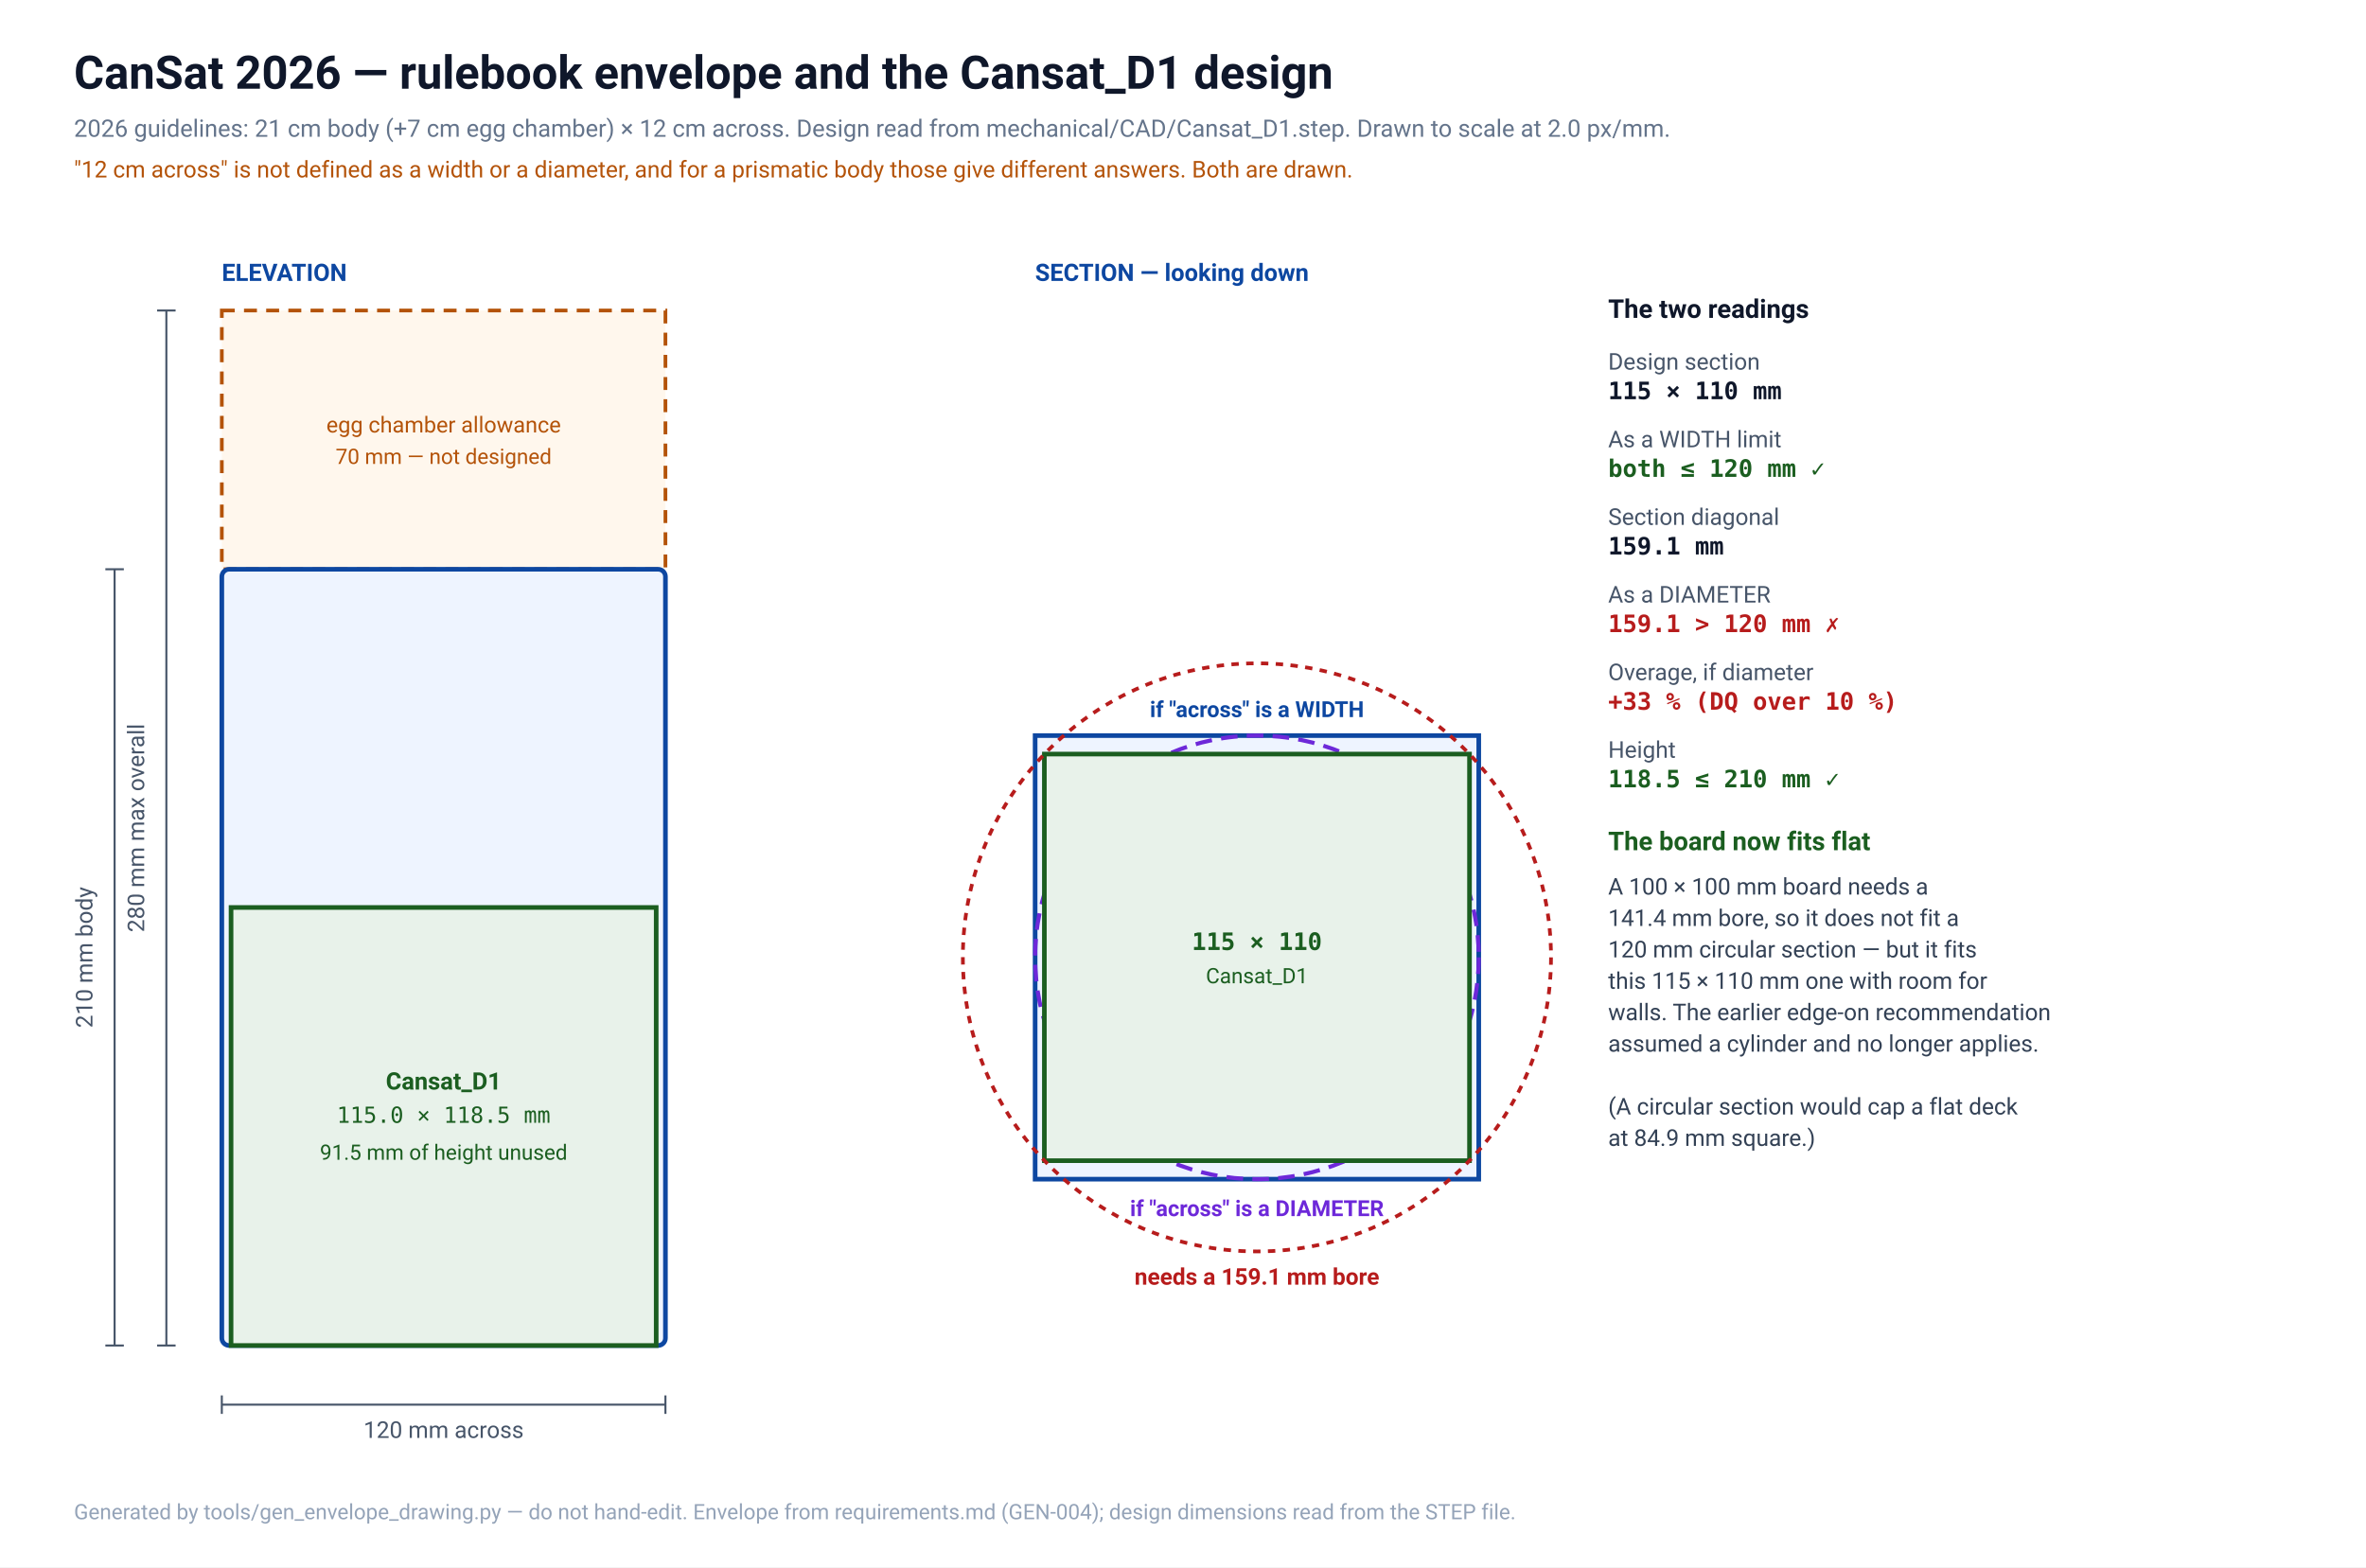
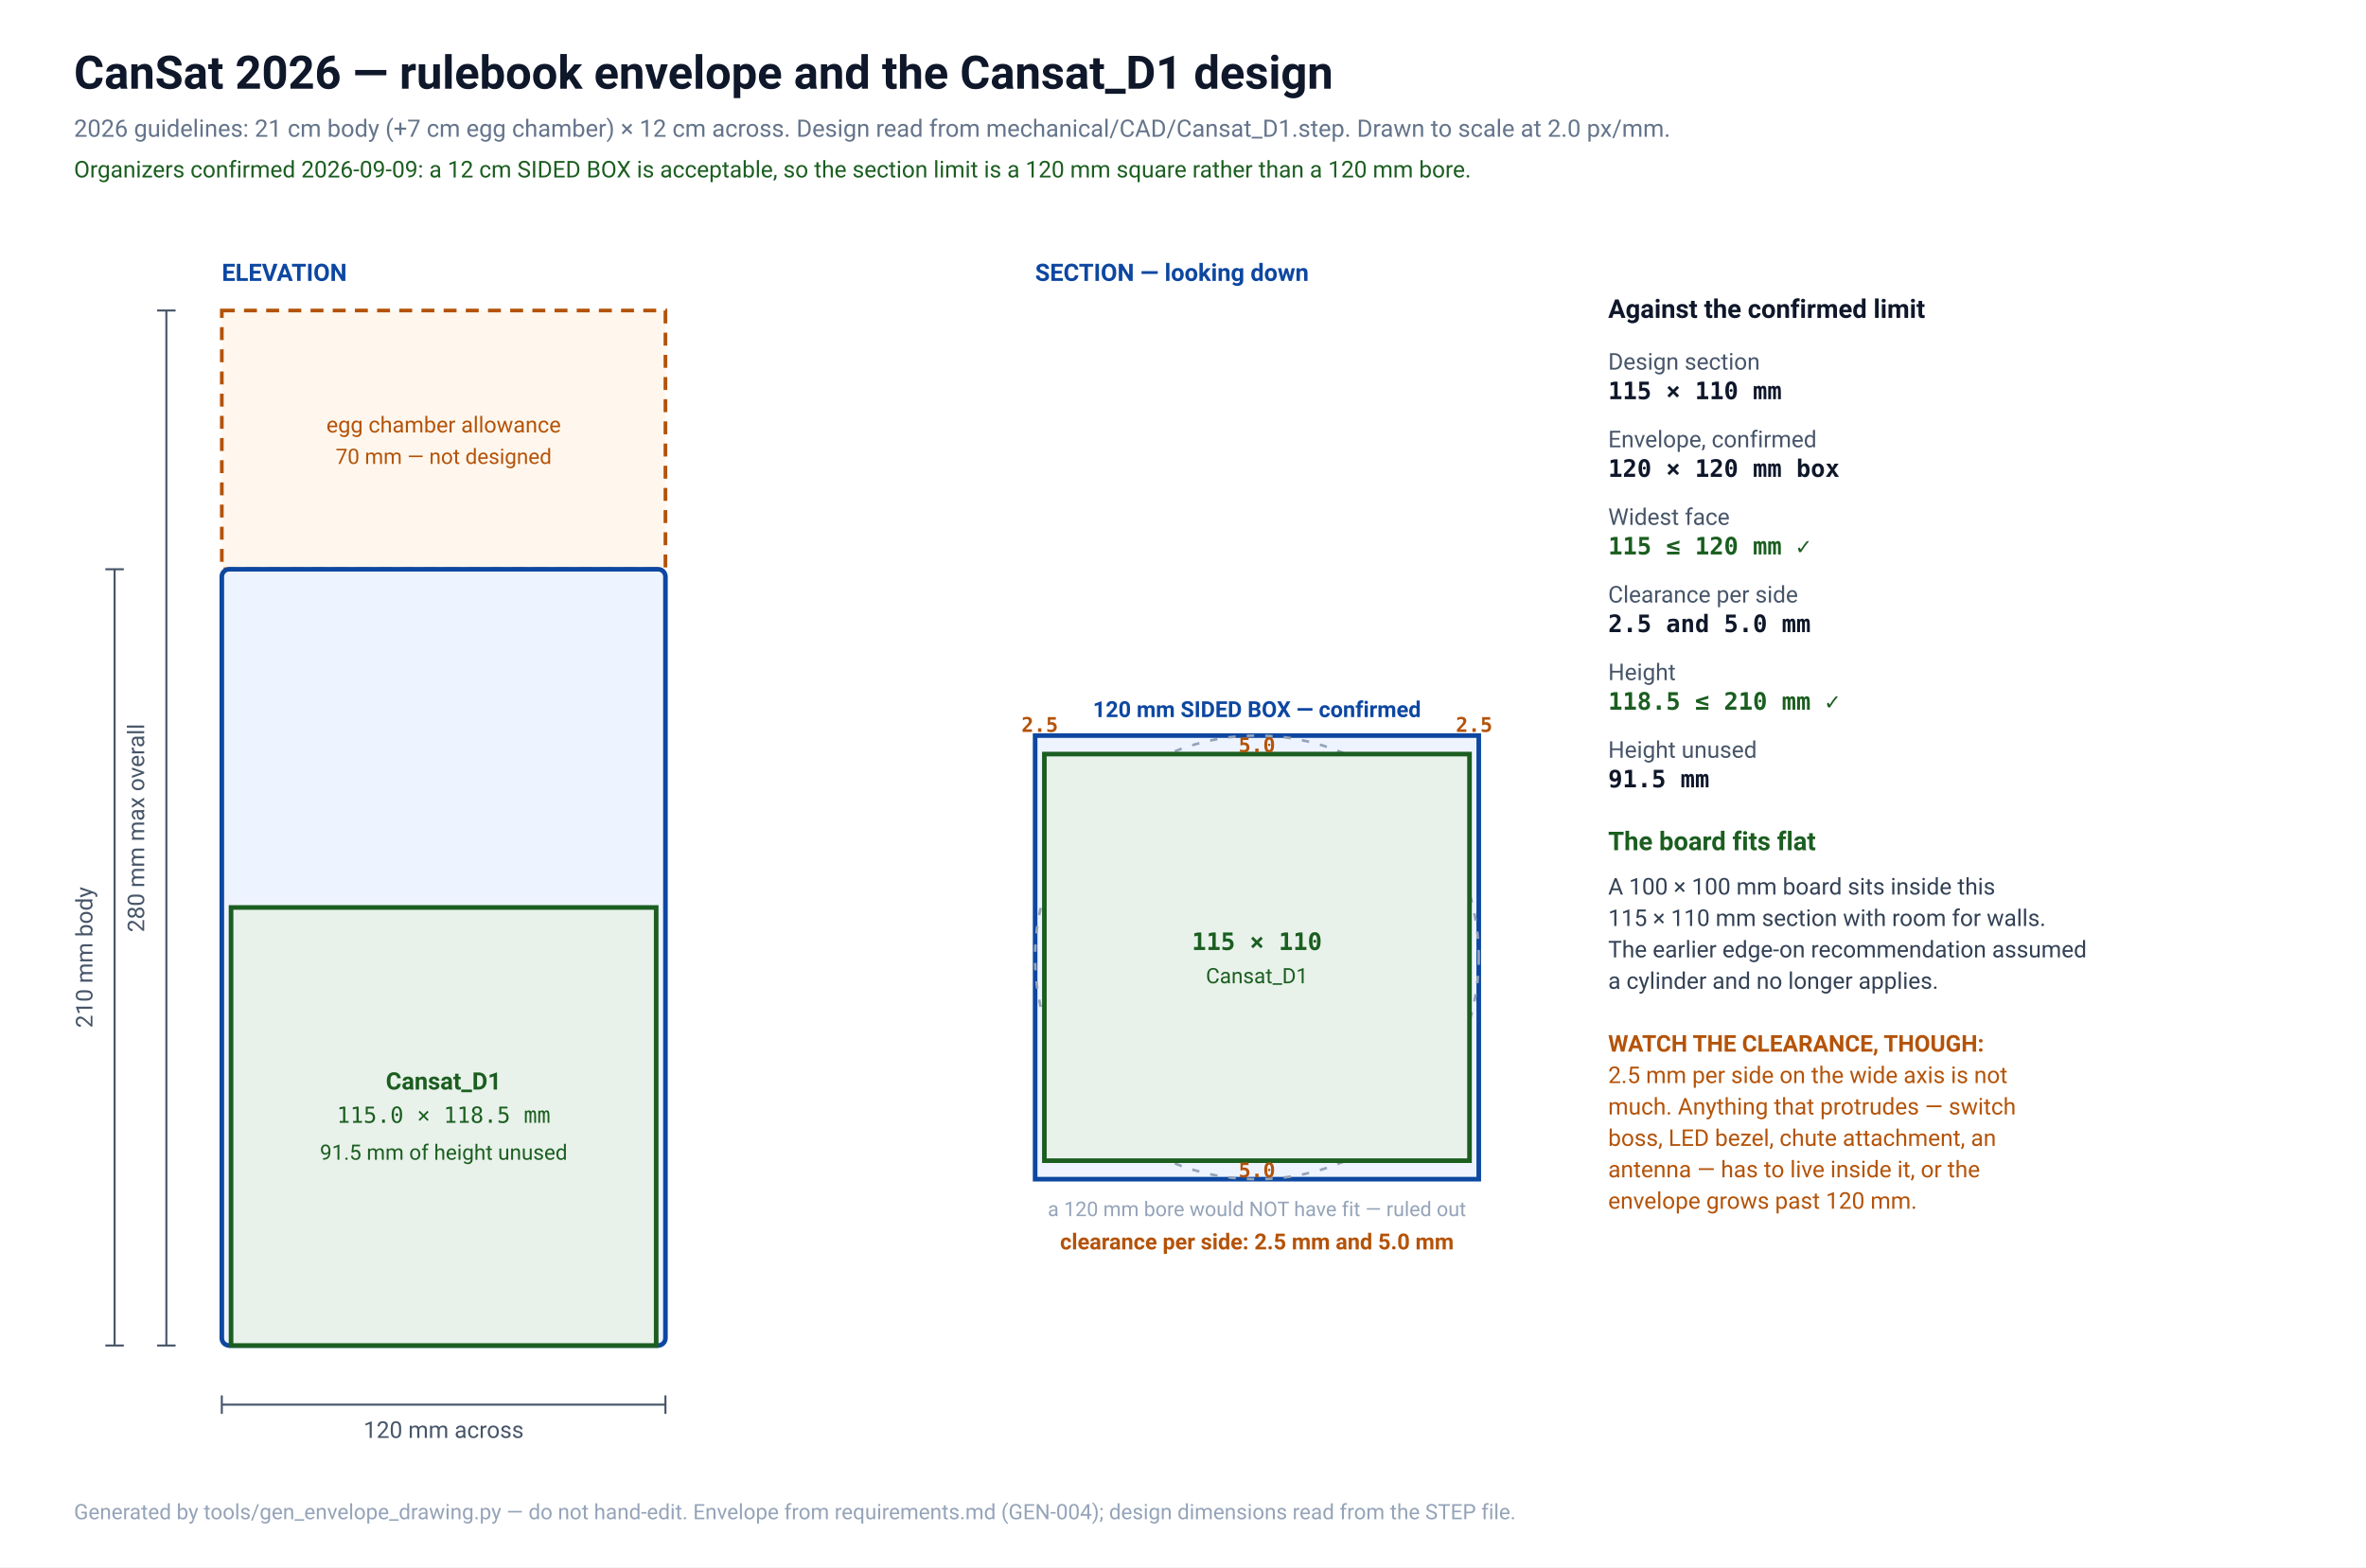
<svg xmlns="http://www.w3.org/2000/svg" viewBox="0 0 1280 848" width="1280" height="848" font-family="ui-sans-serif, system-ui, 'Segoe UI', Roboto, Helvetica, Arial, sans-serif">
  <rect width="1280" height="848" fill="#ffffff" />
  <text x="40.0" y="48.0" font-size="25" fill="#0f172a" font-weight="700" text-anchor="start">CanSat 2026 — rulebook envelope and the Cansat_D1 design</text>
  <text x="40.0" y="74.0" font-size="13" fill="#64748b" font-weight="400" text-anchor="start">2026 guidelines: 21 cm body (+7 cm egg chamber) × 12 cm across. Design read from mechanical/CAD/Cansat_D1.step. Drawn to scale at 2.0 px/mm.</text>
-   <text x="40.0" y="96.0" font-size="12.5" fill="#b45309" font-weight="400" text-anchor="start">"12 cm across" is not defined as a width or a diameter, and for a prismatic body those give different answers. Both are drawn.</text>
+   <text x="40.0" y="96.0" font-size="12.5" fill="#1b5e20" font-weight="400" text-anchor="start">Organizers confirmed 2026-09-09: a 12 cm SIDED BOX is acceptable, so the section limit is a 120 mm square rather than a 120 mm bore.</text>
  <text x="120.0" y="152.0" font-size="13" fill="#0d47a1" font-weight="700" text-anchor="start">ELEVATION</text>
  <rect x="120.0" y="168.0" width="240.0" height="140.0" fill="#fff7ed" stroke="#b45309" stroke-width="2" stroke-dasharray="7 5" />
  <text x="240.0" y="234.0" font-size="12" fill="#b45309" font-weight="400" text-anchor="middle">egg chamber allowance</text>
  <text x="240.0" y="251.0" font-size="11.5" fill="#b45309" font-weight="400" text-anchor="middle">70 mm — not designed</text>
  <rect x="120.0" y="308.0" width="240.0" height="420.0" rx="4" fill="#eef4ff" stroke="#0d47a1" stroke-width="2.5" />
  <rect x="125.0" y="491.0" width="230.0" height="237.0" fill="#e8f2ea" stroke="#1b5e20" stroke-width="2.5" />
  <text x="240.0" y="589.5" font-size="13" fill="#1b5e20" font-weight="700" text-anchor="middle">Cansat_D1</text>
  <text x="240.0" y="607.5" font-size="12" fill="#1b5e20" font-weight="400" text-anchor="middle" font-family="ui-monospace, Consolas, monospace">115.0 × 118.5 mm</text>
  <text x="240.0" y="627.5" font-size="11.5" fill="#1b5e20" font-weight="400" text-anchor="middle">91.5 mm of height unused</text>
  <line x1="90.0" y1="168.0" x2="90.0" y2="728.0" stroke="#475569" stroke-width="1.1" />
  <line x1="85.0" y1="168.0" x2="95.0" y2="168.0" stroke="#475569" stroke-width="1.1" />
  <line x1="85.0" y1="728.0" x2="95.0" y2="728.0" stroke="#475569" stroke-width="1.1" />
  <g transform="translate(82.0,448.0) rotate(-90)">
    <text font-size="12.5" fill="#475569" text-anchor="middle" dy="-4">280 mm max overall</text>
  </g>
  <line x1="62.0" y1="308.0" x2="62.0" y2="728.0" stroke="#475569" stroke-width="1.1" />
  <line x1="57.0" y1="308.0" x2="67.0" y2="308.0" stroke="#475569" stroke-width="1.1" />
  <line x1="57.0" y1="728.0" x2="67.0" y2="728.0" stroke="#475569" stroke-width="1.1" />
  <g transform="translate(54.0,518.0) rotate(-90)">
    <text font-size="12.5" fill="#475569" text-anchor="middle" dy="-4">210 mm body</text>
  </g>
  <line x1="120.0" y1="760.0" x2="360.0" y2="760.0" stroke="#475569" stroke-width="1.1" />
  <line x1="120.0" y1="755.0" x2="120.0" y2="765.0" stroke="#475569" stroke-width="1.1" />
  <line x1="360.0" y1="755.0" x2="360.0" y2="765.0" stroke="#475569" stroke-width="1.1" />
  <text x="240.0" y="778.0" font-size="12.5" fill="#475569" font-weight="400" text-anchor="middle">120 mm across</text>
  <text x="560.0" y="152.0" font-size="13" fill="#0d47a1" font-weight="700" text-anchor="start">SECTION — looking down</text>
  <rect x="560.0" y="398.0" width="240.0" height="240.0" fill="#eef4ff" stroke="#0d47a1" stroke-width="2.5" />
-   <text x="680.0" y="388.0" font-size="12" fill="#0d47a1" font-weight="600" text-anchor="middle">if "across" is a WIDTH</text>
-   <circle cx="680.0" cy="518.0" r="120.0" fill="none" stroke="#6d28d9" stroke-width="2.2" stroke-dasharray="9 5" />
-   <text x="680.0" y="658.0" font-size="12" fill="#6d28d9" font-weight="600" text-anchor="middle">if "across" is a DIAMETER</text>
+   <text x="680.0" y="388.0" font-size="12" fill="#0d47a1" font-weight="700" text-anchor="middle">120 mm SIDED BOX — confirmed</text>
+   <circle cx="680.0" cy="518.0" r="120.0" fill="none" stroke="#94a3b8" stroke-width="1.4" stroke-dasharray="4 6" />
+   <text x="680.0" y="658.0" font-size="11" fill="#94a3b8" font-weight="400" text-anchor="middle">a 120 mm bore would NOT have fit — ruled out</text>
  <rect x="565.0" y="408.0" width="230.0" height="220.0" fill="#e8f2ea" stroke="#1b5e20" stroke-width="2.5" />
  <text x="680.0" y="514.0" font-size="13" fill="#1b5e20" font-weight="700" text-anchor="middle" font-family="ui-monospace, Consolas, monospace">115 × 110</text>
  <text x="680.0" y="532.0" font-size="11.5" fill="#1b5e20" font-weight="400" text-anchor="middle">Cansat_D1</text>
-   <circle cx="680.0" cy="518.0" r="159.1" fill="none" stroke="#b71c1c" stroke-width="2" stroke-dasharray="4 4" />
-   <text x="680.0" y="695.1" font-size="12.5" fill="#b71c1c" font-weight="700" text-anchor="middle">needs a 159.1 mm bore</text>
-   <text x="870.0" y="172.0" font-size="14" fill="#0f172a" font-weight="700" text-anchor="start">The two readings</text>
+   <text x="562.5" y="396.0" font-size="11" fill="#b45309" font-weight="600" text-anchor="middle" font-family="ui-monospace, Consolas, monospace">2.5</text>
+   <text x="797.5" y="396.0" font-size="11" fill="#b45309" font-weight="600" text-anchor="middle" font-family="ui-monospace, Consolas, monospace">2.5</text>
+   <text x="680.0" y="407.0" font-size="11" fill="#b45309" font-weight="600" text-anchor="middle" font-family="ui-monospace, Consolas, monospace">5.0</text>
+   <text x="680.0" y="637.0" font-size="11" fill="#b45309" font-weight="600" text-anchor="middle" font-family="ui-monospace, Consolas, monospace">5.0</text>
+   <text x="680.0" y="676.0" font-size="12" fill="#b45309" font-weight="600" text-anchor="middle">clearance per side: 2.5 mm and 5.0 mm</text>
+   <text x="870.0" y="172.0" font-size="14" fill="#0f172a" font-weight="700" text-anchor="start">Against the confirmed limit</text>
  <text x="870.0" y="200.0" font-size="12.5" fill="#475569" font-weight="400" text-anchor="start">Design section</text>
  <text x="870.0" y="216.0" font-size="13" fill="#0f172a" font-weight="600" text-anchor="start" font-family="ui-monospace, Consolas, monospace">115 × 110 mm</text>
-   <text x="870.0" y="242.0" font-size="12.5" fill="#475569" font-weight="400" text-anchor="start">As a WIDTH limit</text>
-   <text x="870.0" y="258.0" font-size="13" fill="#1b5e20" font-weight="600" text-anchor="start" font-family="ui-monospace, Consolas, monospace">both ≤ 120 mm  ✓</text>
-   <text x="870.0" y="284.0" font-size="12.5" fill="#475569" font-weight="400" text-anchor="start">Section diagonal</text>
-   <text x="870.0" y="300.0" font-size="13" fill="#0f172a" font-weight="600" text-anchor="start" font-family="ui-monospace, Consolas, monospace">159.1 mm</text>
-   <text x="870.0" y="326.0" font-size="12.5" fill="#475569" font-weight="400" text-anchor="start">As a DIAMETER</text>
-   <text x="870.0" y="342.0" font-size="13" fill="#b71c1c" font-weight="600" text-anchor="start" font-family="ui-monospace, Consolas, monospace">159.1 &gt; 120 mm  ✗</text>
-   <text x="870.0" y="368.0" font-size="12.5" fill="#475569" font-weight="400" text-anchor="start">Overage, if diameter</text>
-   <text x="870.0" y="384.0" font-size="13" fill="#b71c1c" font-weight="600" text-anchor="start" font-family="ui-monospace, Consolas, monospace">+33 %  (DQ over 10 %)</text>
-   <text x="870.0" y="410.0" font-size="12.5" fill="#475569" font-weight="400" text-anchor="start">Height</text>
-   <text x="870.0" y="426.0" font-size="13" fill="#1b5e20" font-weight="600" text-anchor="start" font-family="ui-monospace, Consolas, monospace">118.5 ≤ 210 mm  ✓</text>
-   <text x="870.0" y="460.0" font-size="14" fill="#1b5e20" font-weight="700" text-anchor="start">The board now fits flat</text>
-   <text x="870.0" y="484.0" font-size="12.5" fill="#334155" font-weight="400" text-anchor="start">A 100 × 100 mm board needs a</text>
-   <text x="870.0" y="501.0" font-size="12.5" fill="#334155" font-weight="400" text-anchor="start">141.4 mm bore, so it does not fit a</text>
-   <text x="870.0" y="518.0" font-size="12.5" fill="#334155" font-weight="400" text-anchor="start">120 mm circular section — but it fits</text>
-   <text x="870.0" y="535.0" font-size="12.5" fill="#334155" font-weight="400" text-anchor="start">this 115 × 110 mm one with room for</text>
-   <text x="870.0" y="552.0" font-size="12.5" fill="#334155" font-weight="400" text-anchor="start">walls. The earlier edge-on recommendation</text>
-   <text x="870.0" y="569.0" font-size="12.5" fill="#334155" font-weight="400" text-anchor="start">assumed a cylinder and no longer applies.</text>
-   <text x="870.0" y="586.0" font-size="12.5" fill="#334155" font-weight="400" text-anchor="start" />
-   <text x="870.0" y="603.0" font-size="12.5" fill="#334155" font-weight="400" text-anchor="start">(A circular section would cap a flat deck</text>
-   <text x="870.0" y="620.0" font-size="12.5" fill="#334155" font-weight="400" text-anchor="start"> at 84.9 mm square.)</text>
+   <text x="870.0" y="242.0" font-size="12.5" fill="#475569" font-weight="400" text-anchor="start">Envelope, confirmed</text>
+   <text x="870.0" y="258.0" font-size="13" fill="#0f172a" font-weight="600" text-anchor="start" font-family="ui-monospace, Consolas, monospace">120 × 120 mm box</text>
+   <text x="870.0" y="284.0" font-size="12.5" fill="#475569" font-weight="400" text-anchor="start">Widest face</text>
+   <text x="870.0" y="300.0" font-size="13" fill="#1b5e20" font-weight="600" text-anchor="start" font-family="ui-monospace, Consolas, monospace">115 ≤ 120 mm  ✓</text>
+   <text x="870.0" y="326.0" font-size="12.5" fill="#475569" font-weight="400" text-anchor="start">Clearance per side</text>
+   <text x="870.0" y="342.0" font-size="13" fill="#0f172a" font-weight="600" text-anchor="start" font-family="ui-monospace, Consolas, monospace">2.5 and 5.0 mm</text>
+   <text x="870.0" y="368.0" font-size="12.5" fill="#475569" font-weight="400" text-anchor="start">Height</text>
+   <text x="870.0" y="384.0" font-size="13" fill="#1b5e20" font-weight="600" text-anchor="start" font-family="ui-monospace, Consolas, monospace">118.5 ≤ 210 mm  ✓</text>
+   <text x="870.0" y="410.0" font-size="12.5" fill="#475569" font-weight="400" text-anchor="start">Height unused</text>
+   <text x="870.0" y="426.0" font-size="13" fill="#0f172a" font-weight="600" text-anchor="start" font-family="ui-monospace, Consolas, monospace">91.5 mm</text>
+   <text x="870.0" y="460.0" font-size="14" fill="#1b5e20" font-weight="700" text-anchor="start">The board fits flat</text>
+   <text x="870.0" y="484.0" font-size="12.5" fill="#334155" font-weight="400" text-anchor="start">A 100 × 100 mm board sits inside this</text>
+   <text x="870.0" y="501.0" font-size="12.5" fill="#334155" font-weight="400" text-anchor="start">115 × 110 mm section with room for walls.</text>
+   <text x="870.0" y="518.0" font-size="12.5" fill="#334155" font-weight="400" text-anchor="start">The earlier edge-on recommendation assumed</text>
+   <text x="870.0" y="535.0" font-size="12.5" fill="#334155" font-weight="400" text-anchor="start">a cylinder and no longer applies.</text>
+   <text x="870.0" y="552.0" font-size="12.5" fill="#334155" font-weight="400" text-anchor="start" />
+   <text x="870.0" y="569.0" font-size="12.5" fill="#b45309" font-weight="600" text-anchor="start">WATCH THE CLEARANCE, THOUGH:</text>
+   <text x="870.0" y="586.0" font-size="12.5" fill="#b45309" font-weight="400" text-anchor="start">2.5 mm per side on the wide axis is not</text>
+   <text x="870.0" y="603.0" font-size="12.5" fill="#b45309" font-weight="400" text-anchor="start">much. Anything that protrudes — switch</text>
+   <text x="870.0" y="620.0" font-size="12.5" fill="#b45309" font-weight="400" text-anchor="start">boss, LED bezel, chute attachment, an</text>
+   <text x="870.0" y="637.0" font-size="12.5" fill="#b45309" font-weight="400" text-anchor="start">antenna — has to live inside it, or the</text>
+   <text x="870.0" y="654.0" font-size="12.5" fill="#b45309" font-weight="400" text-anchor="start">envelope grows past 120 mm.</text>
  <text x="40.0" y="822.0" font-size="11.5" fill="#94a3b8" font-weight="400" text-anchor="start">Generated by tools/gen_envelope_drawing.py — do not hand-edit. Envelope from requirements.md (GEN-004); design dimensions read from the STEP file.</text>
</svg>
